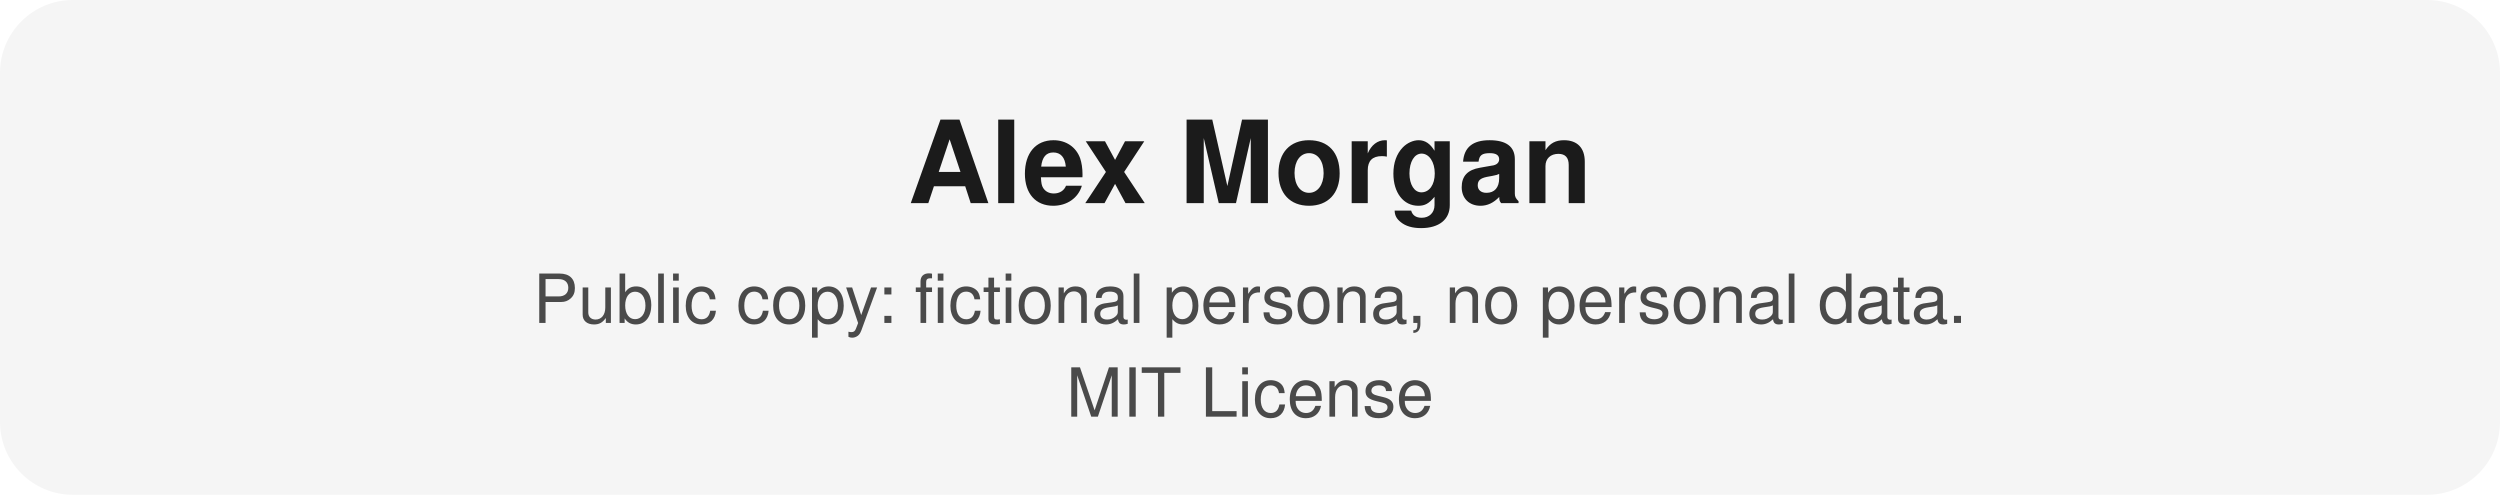
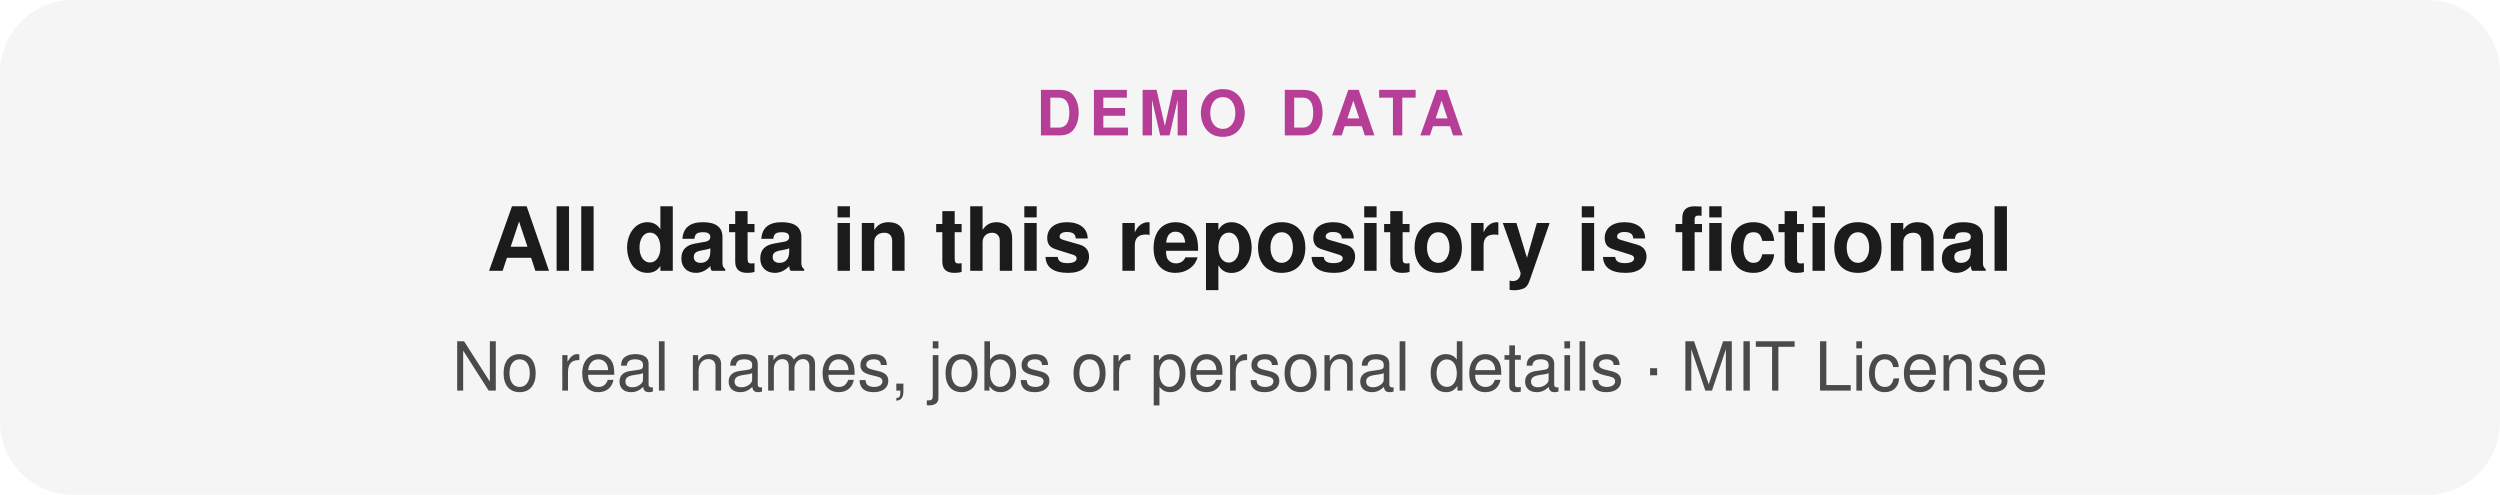
- <svg xmlns="http://www.w3.org/2000/svg" width="960" height="190" viewBox="0 0 960 190" role="img" aria-label="Alex Morgan. A sanitised public copy: the persona and profile are fictional and personal values were removed. MIT License.">
-   <style>text{font-family:Montserrat,'Segoe UI',Helvetica,Arial,sans-serif;fill:#1b1b1b}.h{font-size:44px;font-weight:900}.b{font-size:26px;font-weight:500;fill:#4a4a4a}</style>
+ <svg xmlns="http://www.w3.org/2000/svg" width="960" height="190" viewBox="0 0 960 190" role="img" aria-label="All data in this repository is fictional. No real names, jobs or personal details are used. MIT License.">
+   <style>text{font-family:Montserrat,'Segoe UI',Helvetica,Arial,sans-serif;fill:#1b1b1b}.k{font-size:24px;font-weight:800;letter-spacing:3px;fill:#b63e96}.h{font-size:34px;font-weight:900}.b{font-size:26px;font-weight:500;fill:#4a4a4a}</style>
  <rect width="960" height="190" rx="28" fill="#f5f5f5" />
-   <text x="480" y="78" text-anchor="middle" class="h">Alex Morgan</text>
-   <text x="480" y="124" text-anchor="middle" class="b">Public copy: fictional persona, no personal data.</text>
-   <text x="480" y="160" text-anchor="middle" class="b">MIT License</text>
+   <text x="480" y="52" text-anchor="middle" class="k">DEMO DATA</text>
+   <text x="480" y="104" text-anchor="middle" class="h">All data in this repository is fictional</text>
+   <text x="480" y="150" text-anchor="middle" class="b">No real names, jobs or personal details · MIT License</text>
</svg>
